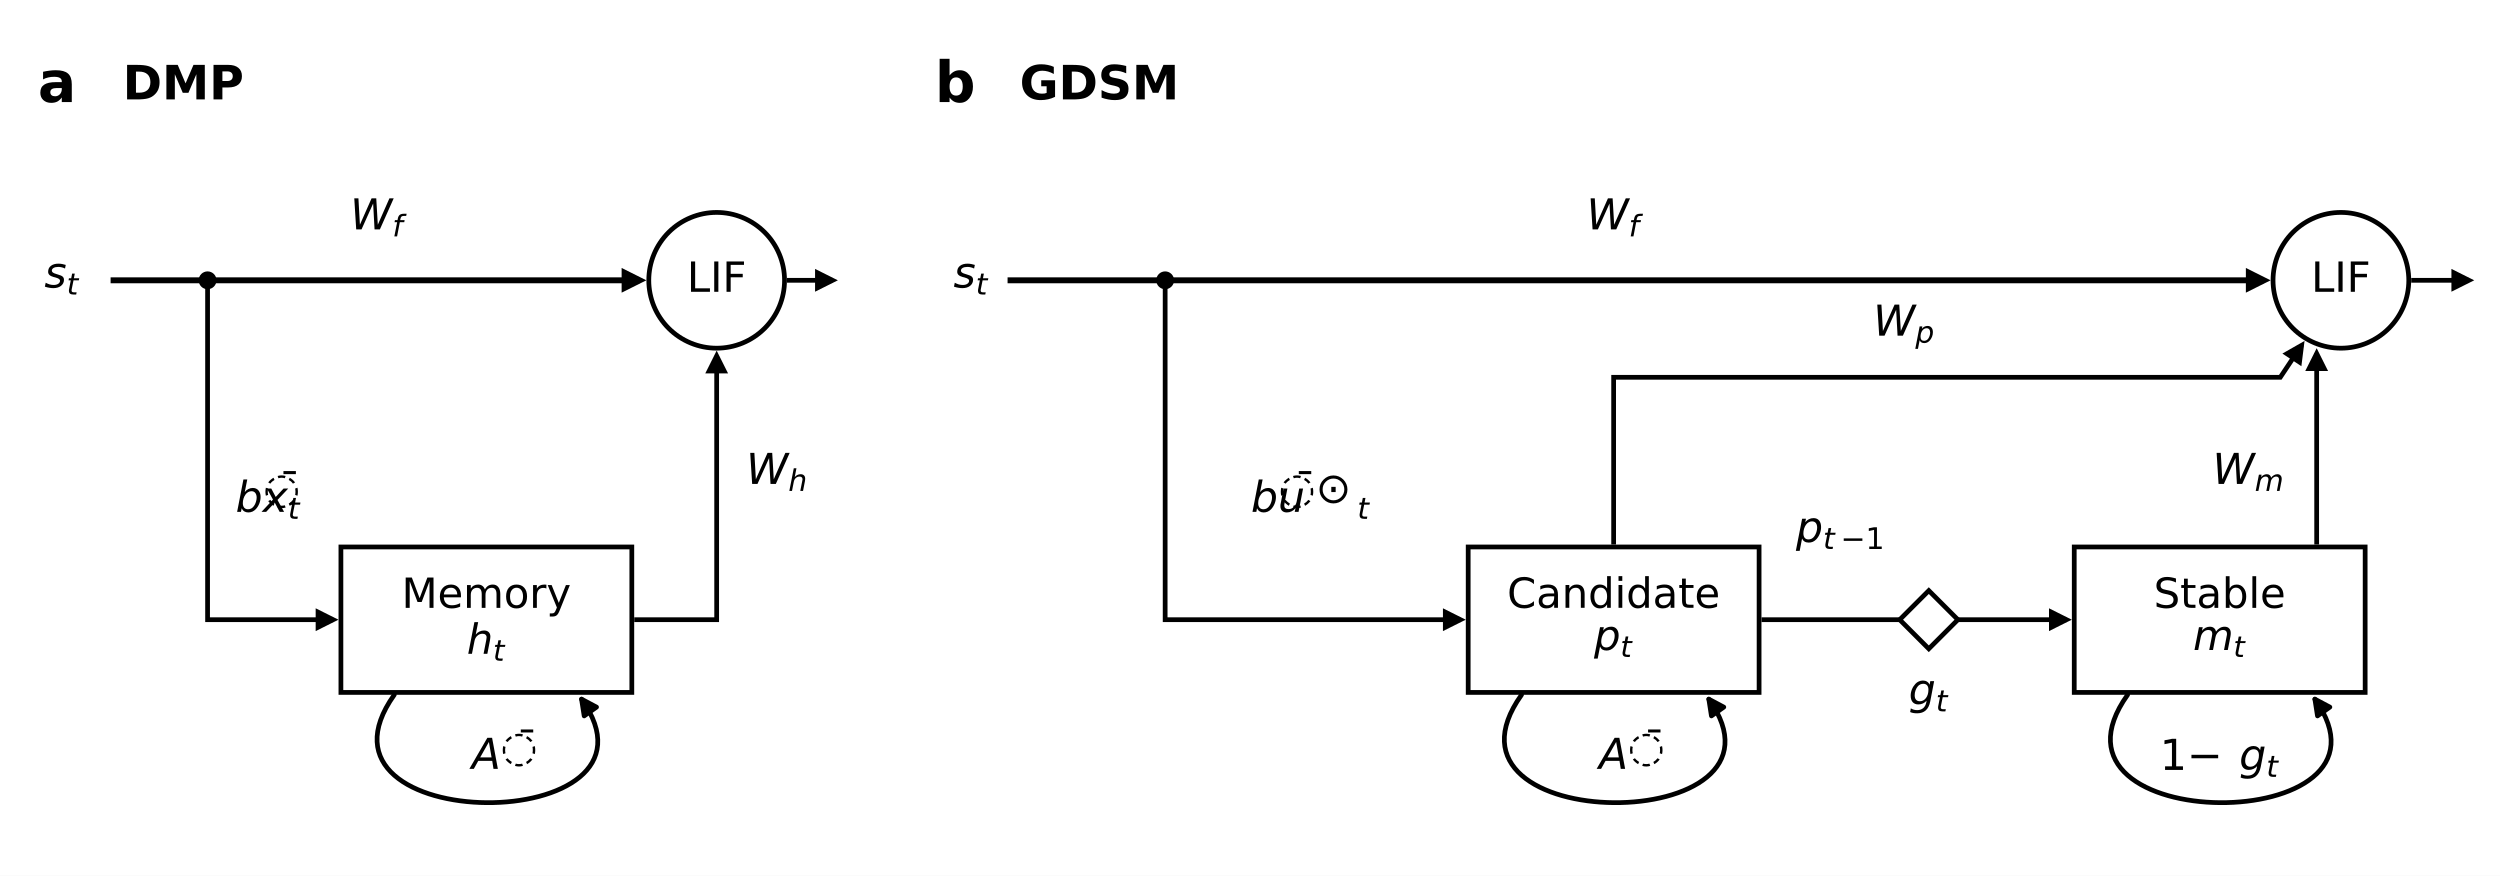
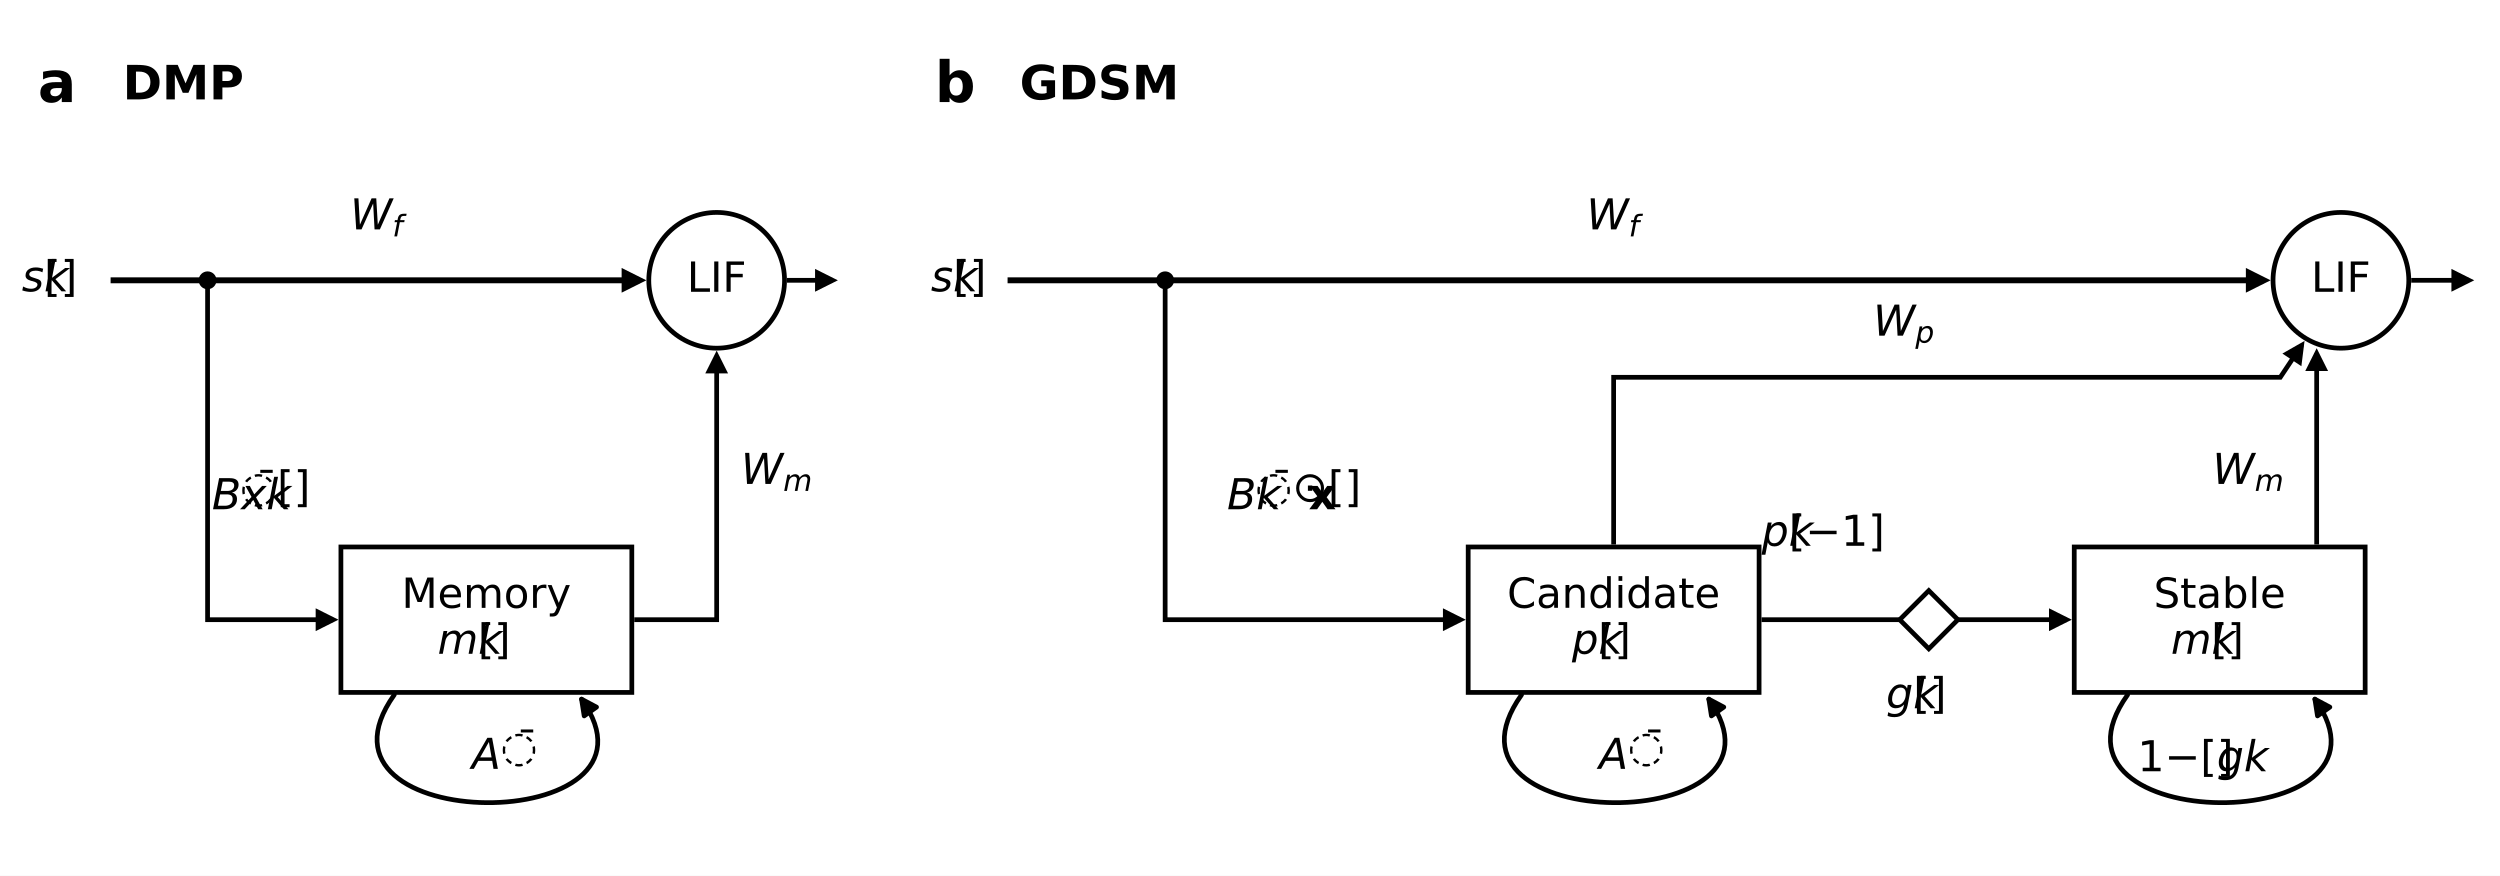
<svg xmlns="http://www.w3.org/2000/svg" width="527.904pt" height="184.927pt" viewBox="0 0 527.904 184.927" version="1.1">
  <defs>
    <style type="text/css">*{stroke-linejoin: round; stroke-linecap: butt}</style>
  </defs>
  <g id="figure_1">
    <g id="patch_1">
      <path d="M 0 184.927 L 527.904 184.927 L 527.904 0 L 0 0 z " style="fill: #ffffff" />
    </g>
    <g id="axes_1">
      <g id="patch_2">
-         <path d="M 23.356 59.19 L 135.09 59.19 " clip-path="url(#p517fbf5b3e)" style="fill: none; stroke: #000000; stroke-width: 1.25; stroke-linejoin: miter" />
-         <path d="M 131.89 57.59 L 135.09 59.19 L 131.89 60.79 z " clip-path="url(#p517fbf5b3e)" style="stroke: #000000; stroke-width: 1.25; stroke-linejoin: miter" />
+         <path d="M 23.356 59.19 L 135.09 59.19 " clip-path="url(#p1cfd142356)" style="fill: none; stroke: #000000; stroke-width: 1.25; stroke-linejoin: miter" />
+         <path d="M 131.89 57.59 L 135.09 59.19 L 131.89 60.79 z " clip-path="url(#p1cfd142356)" style="stroke: #000000; stroke-width: 1.25; stroke-linejoin: miter" />
      </g>
      <g id="patch_3">
-         <path d="M 43.832 59.19 L 43.832 130.856 L 70.357 130.856 " clip-path="url(#p517fbf5b3e)" style="fill: none; stroke: #000000; stroke-linejoin: miter" />
-         <path d="M 67.157 129.256 L 70.357 130.856 L 67.157 132.456 z " clip-path="url(#p517fbf5b3e)" style="stroke: #000000; stroke-linejoin: miter" />
+         <path d="M 43.832 59.19 L 43.832 130.856 L 70.357 130.856 " clip-path="url(#p1cfd142356)" style="fill: none; stroke: #000000; stroke-linejoin: miter" />
+         <path d="M 67.157 129.256 L 70.357 130.856 L 67.157 132.456 z " clip-path="url(#p1cfd142356)" style="stroke: #000000; stroke-linejoin: miter" />
      </g>
      <g id="patch_4">
-         <path d="M 133.928 130.856 L 151.333 130.856 L 151.333 75.153 " clip-path="url(#p517fbf5b3e)" style="fill: none; stroke: #000000; stroke-linejoin: miter" />
-         <path d="M 149.733 78.353 L 151.333 75.153 L 152.933 78.353 z " clip-path="url(#p517fbf5b3e)" style="stroke: #000000; stroke-linejoin: miter" />
+         <path d="M 133.928 130.856 L 151.333 130.856 L 151.333 75.153 " clip-path="url(#p1cfd142356)" style="fill: none; stroke: #000000; stroke-linejoin: miter" />
+         <path d="M 149.733 78.353 L 151.333 75.153 L 152.933 78.353 z " clip-path="url(#p1cfd142356)" style="stroke: #000000; stroke-linejoin: miter" />
      </g>
      <g id="patch_5">
-         <path d="M 166.178 59.19 L 175.81 59.19 " clip-path="url(#p517fbf5b3e)" style="fill: none; stroke: #000000; stroke-linejoin: miter" />
-         <path d="M 172.61 57.59 L 175.81 59.19 L 172.61 60.79 z " clip-path="url(#p517fbf5b3e)" style="stroke: #000000; stroke-linejoin: miter" />
+         <path d="M 166.178 59.19 L 175.81 59.19 " clip-path="url(#p1cfd142356)" style="fill: none; stroke: #000000; stroke-linejoin: miter" />
+         <path d="M 172.61 57.59 L 175.81 59.19 L 172.61 60.79 z " clip-path="url(#p1cfd142356)" style="stroke: #000000; stroke-linejoin: miter" />
      </g>
      <g id="patch_6">
-         <path d="M 212.761 59.19 L 478.067 59.19 " clip-path="url(#p517fbf5b3e)" style="fill: none; stroke: #000000; stroke-width: 1.25; stroke-linejoin: miter" />
-         <path d="M 474.867 57.59 L 478.067 59.19 L 474.867 60.79 z " clip-path="url(#p517fbf5b3e)" style="stroke: #000000; stroke-width: 1.25; stroke-linejoin: miter" />
+         <path d="M 212.761 59.19 L 478.067 59.19 " clip-path="url(#p1cfd142356)" style="fill: none; stroke: #000000; stroke-width: 1.25; stroke-linejoin: miter" />
+         <path d="M 474.867 57.59 L 478.067 59.19 L 474.867 60.79 z " clip-path="url(#p1cfd142356)" style="stroke: #000000; stroke-width: 1.25; stroke-linejoin: miter" />
      </g>
      <g id="patch_7">
-         <path d="M 246.035 59.19 L 246.035 130.856 L 308.394 130.856 " clip-path="url(#p517fbf5b3e)" style="fill: none; stroke: #000000; stroke-linejoin: miter" />
-         <path d="M 305.194 129.256 L 308.394 130.856 L 305.194 132.456 z " clip-path="url(#p517fbf5b3e)" style="stroke: #000000; stroke-linejoin: miter" />
+         <path d="M 246.035 59.19 L 246.035 130.856 L 308.394 130.856 " clip-path="url(#p1cfd142356)" style="fill: none; stroke: #000000; stroke-linejoin: miter" />
+         <path d="M 305.194 129.256 L 308.394 130.856 L 305.194 132.456 z " clip-path="url(#p1cfd142356)" style="stroke: #000000; stroke-linejoin: miter" />
      </g>
      <g id="patch_8">
-         <path d="M 371.964 130.856 L 436.37 130.856 " clip-path="url(#p517fbf5b3e)" style="fill: none; stroke: #000000; stroke-linejoin: miter" />
-         <path d="M 433.17 129.256 L 436.37 130.856 L 433.17 132.456 z " clip-path="url(#p517fbf5b3e)" style="stroke: #000000; stroke-linejoin: miter" />
+         <path d="M 371.964 130.856 L 436.37 130.856 " clip-path="url(#p1cfd142356)" style="fill: none; stroke: #000000; stroke-linejoin: miter" />
+         <path d="M 433.17 129.256 L 436.37 130.856 L 433.17 132.456 z " clip-path="url(#p1cfd142356)" style="stroke: #000000; stroke-linejoin: miter" />
      </g>
      <g id="patch_9">
-         <path d="M 340.738 114.987 L 340.738 79.666 L 481.512 79.666 L 486.011 72.918 " clip-path="url(#p517fbf5b3e)" style="fill: none; stroke: #000000; stroke-linejoin: miter" />
-         <path d="M 482.905 74.693 L 486.011 72.918 L 485.567 76.468 z " clip-path="url(#p517fbf5b3e)" style="stroke: #000000; stroke-linejoin: miter" />
+         <path d="M 340.738 114.987 L 340.738 79.666 L 481.512 79.666 L 486.011 72.918 " clip-path="url(#p1cfd142356)" style="fill: none; stroke: #000000; stroke-linejoin: miter" />
+         <path d="M 482.905 74.693 L 486.011 72.918 L 485.567 76.468 z " clip-path="url(#p1cfd142356)" style="stroke: #000000; stroke-linejoin: miter" />
      </g>
      <g id="patch_10">
-         <path d="M 489.191 114.987 L 489.191 74.641 " clip-path="url(#p517fbf5b3e)" style="fill: none; stroke: #000000; stroke-linejoin: miter" />
-         <path d="M 487.591 77.841 L 489.191 74.641 L 490.791 77.841 z " clip-path="url(#p517fbf5b3e)" style="stroke: #000000; stroke-linejoin: miter" />
+         <path d="M 489.191 114.987 L 489.191 74.641 " clip-path="url(#p1cfd142356)" style="fill: none; stroke: #000000; stroke-linejoin: miter" />
+         <path d="M 487.591 77.841 L 489.191 74.641 L 490.791 77.841 z " clip-path="url(#p1cfd142356)" style="stroke: #000000; stroke-linejoin: miter" />
      </g>
      <g id="patch_11">
-         <path d="M 509.155 59.19 L 521.346 59.19 " clip-path="url(#p517fbf5b3e)" style="fill: none; stroke: #000000; stroke-linejoin: miter" />
-         <path d="M 518.146 57.59 L 521.346 59.19 L 518.146 60.79 z " clip-path="url(#p517fbf5b3e)" style="stroke: #000000; stroke-linejoin: miter" />
+         <path d="M 509.155 59.19 L 521.346 59.19 " clip-path="url(#p1cfd142356)" style="fill: none; stroke: #000000; stroke-linejoin: miter" />
+         <path d="M 518.146 57.59 L 521.346 59.19 L 518.146 60.79 z " clip-path="url(#p1cfd142356)" style="stroke: #000000; stroke-linejoin: miter" />
      </g>
      <g id="patch_12">
-         <path d="M 83.249 146.726 C 61.749 176.928 143.654 176.928 122.802 147.636 " clip-path="url(#p517fbf5b3e)" style="fill: none; stroke: #000000; stroke-linecap: round" />
-         <path d="M 123.355 151.171 L 122.802 147.636 L 125.962 149.315 z " clip-path="url(#p517fbf5b3e)" style="stroke: #000000; stroke-linecap: round" />
+         <path d="M 83.249 146.726 C 61.749 176.928 143.654 176.928 122.802 147.636 " clip-path="url(#p1cfd142356)" style="fill: none; stroke: #000000; stroke-linecap: round" />
+         <path d="M 123.355 151.171 L 122.802 147.636 L 125.962 149.315 z " clip-path="url(#p1cfd142356)" style="stroke: #000000; stroke-linecap: round" />
      </g>
      <g id="patch_13">
-         <path d="M 321.285 146.726 C 299.785 176.928 381.69 176.928 360.839 147.636 " clip-path="url(#p517fbf5b3e)" style="fill: none; stroke: #000000; stroke-linecap: round" />
-         <path d="M 361.391 151.171 L 360.839 147.636 L 363.998 149.315 z " clip-path="url(#p517fbf5b3e)" style="stroke: #000000; stroke-linecap: round" />
+         <path d="M 321.285 146.726 C 299.785 176.928 381.69 176.928 360.839 147.636 " clip-path="url(#p1cfd142356)" style="fill: none; stroke: #000000; stroke-linecap: round" />
+         <path d="M 361.391 151.171 L 360.839 147.636 L 363.998 149.315 z " clip-path="url(#p1cfd142356)" style="stroke: #000000; stroke-linecap: round" />
      </g>
      <g id="patch_14">
-         <path d="M 449.262 146.726 C 427.762 176.928 509.667 176.928 488.815 147.636 " clip-path="url(#p517fbf5b3e)" style="fill: none; stroke: #000000; stroke-linecap: round" />
-         <path d="M 489.367 151.171 L 488.815 147.636 L 491.974 149.315 z " clip-path="url(#p517fbf5b3e)" style="stroke: #000000; stroke-linecap: round" />
+         <path d="M 449.262 146.726 C 427.762 176.928 509.667 176.928 488.815 147.636 " clip-path="url(#p1cfd142356)" style="fill: none; stroke: #000000; stroke-linecap: round" />
+         <path d="M 489.367 151.171 L 488.815 147.636 L 491.974 149.315 z " clip-path="url(#p1cfd142356)" style="stroke: #000000; stroke-linecap: round" />
      </g>
      <g id="patch_15">
-         <path d="M 43.832 60.572 C 44.199 60.572 44.551 60.426 44.81 60.167 C 45.069 59.908 45.215 59.556 45.215 59.19 C 45.215 58.823 45.069 58.472 44.81 58.212 C 44.551 57.953 44.199 57.808 43.832 57.808 C 43.466 57.808 43.114 57.953 42.855 58.212 C 42.596 58.472 42.45 58.823 42.45 59.19 C 42.45 59.556 42.596 59.908 42.855 60.167 C 43.114 60.426 43.466 60.572 43.832 60.572 z " clip-path="url(#p517fbf5b3e)" style="stroke: #000000; stroke-linejoin: miter" />
+         <path d="M 43.832 60.572 C 44.199 60.572 44.551 60.426 44.81 60.167 C 45.069 59.908 45.215 59.556 45.215 59.19 C 45.215 58.823 45.069 58.472 44.81 58.212 C 44.551 57.953 44.199 57.808 43.832 57.808 C 43.466 57.808 43.114 57.953 42.855 58.212 C 42.596 58.472 42.45 58.823 42.45 59.19 C 42.45 59.556 42.596 59.908 42.855 60.167 C 43.114 60.426 43.466 60.572 43.832 60.572 z " clip-path="url(#p1cfd142356)" style="stroke: #000000; stroke-linejoin: miter" />
      </g>
      <g id="patch_16">
-         <path d="M 246.035 60.572 C 246.402 60.572 246.753 60.426 247.013 60.167 C 247.272 59.908 247.417 59.556 247.417 59.19 C 247.417 58.823 247.272 58.472 247.013 58.212 C 246.753 57.953 246.402 57.808 246.035 57.808 C 245.669 57.808 245.317 57.953 245.058 58.212 C 244.799 58.472 244.653 58.823 244.653 59.19 C 244.653 59.556 244.799 59.908 245.058 60.167 C 245.317 60.426 245.669 60.572 246.035 60.572 z " clip-path="url(#p517fbf5b3e)" style="stroke: #000000; stroke-linejoin: miter" />
+         <path d="M 246.035 60.572 C 246.402 60.572 246.753 60.426 247.013 60.167 C 247.272 59.908 247.417 59.556 247.417 59.19 C 247.417 58.823 247.272 58.472 247.013 58.212 C 246.753 57.953 246.402 57.808 246.035 57.808 C 245.669 57.808 245.317 57.953 245.058 58.212 C 244.799 58.472 244.653 58.823 244.653 59.19 C 244.653 59.556 244.799 59.908 245.058 60.167 C 245.317 60.426 245.669 60.572 246.035 60.572 z " clip-path="url(#p1cfd142356)" style="stroke: #000000; stroke-linejoin: miter" />
      </g>
      <g id="patch_17">
-         <path d="M 71.987 146.214 L 133.416 146.214 L 133.416 115.499 L 71.987 115.499 z " clip-path="url(#p517fbf5b3e)" style="fill: #ffffff; stroke: #000000; stroke-linejoin: miter" />
+         <path d="M 71.987 146.214 L 133.416 146.214 L 133.416 115.499 L 71.987 115.499 z " clip-path="url(#p1cfd142356)" style="fill: #ffffff; stroke: #000000; stroke-linejoin: miter" />
      </g>
      <g id="patch_18">
-         <path d="M 310.024 146.214 L 371.452 146.214 L 371.452 115.499 L 310.024 115.499 z " clip-path="url(#p517fbf5b3e)" style="fill: #ffffff; stroke: #000000; stroke-linejoin: miter" />
+         <path d="M 310.024 146.214 L 371.452 146.214 L 371.452 115.499 L 310.024 115.499 z " clip-path="url(#p1cfd142356)" style="fill: #ffffff; stroke: #000000; stroke-linejoin: miter" />
      </g>
      <g id="patch_19">
-         <path d="M 438 146.214 L 499.429 146.214 L 499.429 115.499 L 438 115.499 z " clip-path="url(#p517fbf5b3e)" style="fill: #ffffff; stroke: #000000; stroke-linejoin: miter" />
+         <path d="M 438 146.214 L 499.429 146.214 L 499.429 115.499 L 438 115.499 z " clip-path="url(#p1cfd142356)" style="fill: #ffffff; stroke: #000000; stroke-linejoin: miter" />
      </g>
      <g id="patch_20">
-         <path d="M 151.333 73.523 C 155.134 73.523 158.78 72.013 161.468 69.325 C 164.156 66.637 165.666 62.991 165.666 59.19 C 165.666 55.388 164.156 51.742 161.468 49.054 C 158.78 46.367 155.134 44.856 151.333 44.856 C 147.531 44.856 143.885 46.367 141.197 49.054 C 138.51 51.742 136.999 55.388 136.999 59.19 C 136.999 62.991 138.51 66.637 141.197 69.325 C 143.885 72.013 147.531 73.523 151.333 73.523 z " clip-path="url(#p517fbf5b3e)" style="fill: #ffffff; stroke: #000000; stroke-linejoin: miter" />
+         <path d="M 151.333 73.523 C 155.134 73.523 158.78 72.013 161.468 69.325 C 164.156 66.637 165.666 62.991 165.666 59.19 C 165.666 55.388 164.156 51.742 161.468 49.054 C 158.78 46.367 155.134 44.856 151.333 44.856 C 147.531 44.856 143.885 46.367 141.197 49.054 C 138.51 51.742 136.999 55.388 136.999 59.19 C 136.999 62.991 138.51 66.637 141.197 69.325 C 143.885 72.013 147.531 73.523 151.333 73.523 z " clip-path="url(#p1cfd142356)" style="fill: #ffffff; stroke: #000000; stroke-linejoin: miter" />
      </g>
      <g id="patch_21">
-         <path d="M 494.31 73.523 C 498.111 73.523 501.757 72.013 504.445 69.325 C 507.133 66.637 508.643 62.991 508.643 59.19 C 508.643 55.388 507.133 51.742 504.445 49.054 C 501.757 46.367 498.111 44.856 494.31 44.856 C 490.508 44.856 486.862 46.367 484.174 49.054 C 481.487 51.742 479.976 55.388 479.976 59.19 C 479.976 62.991 481.487 66.637 484.174 69.325 C 486.862 72.013 490.508 73.523 494.31 73.523 z " clip-path="url(#p517fbf5b3e)" style="fill: #ffffff; stroke: #000000; stroke-linejoin: miter" />
+         <path d="M 494.31 73.523 C 498.111 73.523 501.757 72.013 504.445 69.325 C 507.133 66.637 508.643 62.991 508.643 59.19 C 508.643 55.388 507.133 51.742 504.445 49.054 C 501.757 46.367 498.111 44.856 494.31 44.856 C 490.508 44.856 486.862 46.367 484.174 49.054 C 481.487 51.742 479.976 55.388 479.976 59.19 C 479.976 62.991 481.487 66.637 484.174 69.325 C 486.862 72.013 490.508 73.523 494.31 73.523 z " clip-path="url(#p1cfd142356)" style="fill: #ffffff; stroke: #000000; stroke-linejoin: miter" />
      </g>
      <g id="patch_22">
-         <path d="M 401.143 130.856 L 407.286 124.714 L 413.429 130.856 L 407.286 136.999 z " clip-path="url(#p517fbf5b3e)" style="fill: #ffffff; stroke: #000000; stroke-linejoin: miter" />
+         <path d="M 401.143 130.856 L 407.286 124.714 L 413.429 130.856 L 407.286 136.999 z " clip-path="url(#p1cfd142356)" style="fill: #ffffff; stroke: #000000; stroke-linejoin: miter" />
      </g>
      <g id="text_1">
        <text style="font: 700 12px 'DejaVu Sans'; text-anchor: start" x="7.999" y="21.548" transform="rotate(-0 7.999059 21.54843)">a</text>
      </g>
      <g id="text_2">
        <text style="font: 700 10px 'DejaVu Sans'; text-anchor: start" x="25.916" y="20.997" transform="rotate(-0 25.91577 20.99655)">DMP</text>
      </g>
      <g id="text_3">
        <text style="font: 700 12px 'DejaVu Sans'; text-anchor: start" x="197.404" y="21.548" transform="rotate(-0 197.4042 21.54843)">b</text>
      </g>
      <g id="text_4">
        <text style="font: 700 10px 'DejaVu Sans'; text-anchor: start" x="215.321" y="20.997" transform="rotate(-0 215.3209 20.99655)">GDSM</text>
      </g>
      <g id="text_5">
        <text style="font: 8.8px 'DejaVu Sans'" transform="translate(84.80671 128.3577)">Memory</text>
-         <g transform="translate(98.56565 138.2118)">
-           <text>
-             <tspan style="font: oblique 8.8px 'DejaVu Sans'" x="0" y="-0.156">h</tspan>
-             <tspan style="font: oblique 6.16px 'DejaVu Sans'" x="5.546" y="1.32">t</tspan>
+         <g transform="translate(92.40565 138.2118)">
+           <text>
+             <tspan style="font: oblique 8.8px 'DejaVu Sans'" x="0 11.937" y="-0.156">mk</tspan>
+             <tspan style="font: 8.8px 'DejaVu Sans'" x="8.524 17.004" y="-0.156">[]</tspan>
          </text>
        </g>
      </g>
      <g id="text_6">
-         <text style="font: 8.8px 'DejaVu Sans'" transform="translate(318.2429 128.3487)">Candidate</text>
-         <g transform="translate(336.6019 138.2028)">
-           <text>
-             <tspan style="font: oblique 8.8px 'DejaVu Sans'" x="0" y="-0.953">p</tspan>
-             <tspan style="font: oblique 6.16px 'DejaVu Sans'" x="5.554" y="0.523">t</tspan>
+         <text style="font: 8.8px 'DejaVu Sans'" transform="translate(318.2429 128.3479)">Candidate</text>
+         <g transform="translate(331.9379 138.2036)">
+           <text>
+             <tspan style="font: oblique 8.8px 'DejaVu Sans'" x="0 8.968" y="-0.156">pk</tspan>
+             <tspan style="font: 8.8px 'DejaVu Sans'" x="5.554 14.035" y="-0.156">[]</tspan>
          </text>
        </g>
      </g>
      <g id="text_7">
        <text style="font: 8.8px 'DejaVu Sans'" transform="translate(454.7767 128.3577)">Stable</text>
-         <g transform="translate(463.0824 138.2118)">
-           <text>
-             <tspan style="font: oblique 8.8px 'DejaVu Sans'" x="0" y="-0.953">m</tspan>
-             <tspan style="font: oblique 6.16px 'DejaVu Sans'" x="8.524" y="0.523">t</tspan>
+         <g transform="translate(458.4184 138.2118)">
+           <text>
+             <tspan style="font: oblique 8.8px 'DejaVu Sans'" x="0 11.937" y="-0.156">mk</tspan>
+             <tspan style="font: 8.8px 'DejaVu Sans'" x="8.524 17.004" y="-0.156">[]</tspan>
          </text>
        </g>
      </g>
      <g id="text_8">
        <text style="font: 8.8px 'DejaVu Sans'; text-anchor: middle" x="151.333" y="61.618" transform="rotate(-0 151.3327 61.6179)">LIF</text>
      </g>
      <g id="text_9">
        <text style="font: 8.8px 'DejaVu Sans'; text-anchor: middle" x="494.31" y="61.618" transform="rotate(-0 494.3096 61.6179)">LIF</text>
      </g>
      <g id="text_10">
-         <g transform="translate(9.383118 61.67309)">
-           <text>
-             <tspan style="font: oblique 9px 'DejaVu Sans'" x="0" y="-0.953">s</tspan>
-             <tspan style="font: oblique 6.3px 'DejaVu Sans'" x="4.689" y="0.523">t</tspan>
+         <g transform="translate(4.613118 61.67309)">
+           <text>
+             <tspan style="font: oblique 9px 'DejaVu Sans'" x="0 8.2" y="-0.156">sk</tspan>
+             <tspan style="font: 9px 'DejaVu Sans'" x="4.689 13.412" y="-0.156">[]</tspan>
          </text>
        </g>
      </g>
      <g id="text_11">
        <g transform="translate(73.95088 48.87544)">
          <text>
            <tspan style="font: oblique 9px 'DejaVu Sans'" x="0" y="-0.438">W</tspan>
            <tspan style="font: oblique 6.3px 'DejaVu Sans'" x="8.899" y="1.039">f</tspan>
          </text>
        </g>
      </g>
      <g id="text_12">
-         <g transform="translate(49.74512 108.4745)">
-           <text>
-             <tspan style="font: 9px 'DejaVu Sans'" x="5.801" y="-2.297">̄</tspan>
-             <tspan style="font: oblique 9px 'DejaVu Sans'" x="0 5.713" y="-0.391">bx</tspan>
-             <tspan style="font: oblique 6.3px 'DejaVu Sans'" x="11.039" y="1.086">t</tspan>
+         <g transform="translate(44.75012 108.2045)">
+           <text>
+             <tspan style="font: 9px 'DejaVu Sans'" x="5.906 11.5 20.224" y="-2.297 -0.672 -0.672">̄[]</tspan>
+             <tspan style="font: oblique 9px 'DejaVu Sans'" x="0 6.174 15.012" y="-0.672">Bxk</tspan>
          </text>
        </g>
      </g>
      <g id="text_13">
        <g transform="translate(99.59665 163.0304)">
          <text>
            <tspan style="font: 9px 'DejaVu Sans'" x="6.066" y="-2.297">̄</tspan>
            <tspan style="font: oblique 9px 'DejaVu Sans'" x="0" y="-0.672">A</tspan>
          </text>
        </g>
      </g>
      <g id="text_14">
-         <g transform="translate(157.5604 102.6256)">
-           <text>
-             <tspan style="font: oblique 9px 'DejaVu Sans'" x="0" y="-0.438">W</tspan>
-             <tspan style="font: oblique 6.3px 'DejaVu Sans'" x="8.899" y="1.039">h</tspan>
+         <g transform="translate(156.4804 102.6256)">
+           <text>
+             <tspan style="font: oblique 9px 'DejaVu Sans'" x="0" y="-0.438">W</tspan>
+             <tspan style="font: oblique 6.3px 'DejaVu Sans'" x="8.899" y="1.039">m</tspan>
          </text>
        </g>
      </g>
      <g id="text_15">
-         <g transform="translate(201.3478 61.67309)">
-           <text>
-             <tspan style="font: oblique 9px 'DejaVu Sans'" x="0" y="-0.953">s</tspan>
-             <tspan style="font: oblique 6.3px 'DejaVu Sans'" x="4.689" y="0.523">t</tspan>
+         <g transform="translate(196.5778 61.67309)">
+           <text>
+             <tspan style="font: oblique 9px 'DejaVu Sans'" x="0 8.2" y="-0.156">sk</tspan>
+             <tspan style="font: 9px 'DejaVu Sans'" x="4.689 13.412" y="-0.156">[]</tspan>
          </text>
        </g>
      </g>
      <g id="text_16">
        <g transform="translate(335.0229 48.87544)">
          <text>
            <tspan style="font: oblique 9px 'DejaVu Sans'" x="0" y="-0.438">W</tspan>
            <tspan style="font: oblique 6.3px 'DejaVu Sans'" x="8.899" y="1.039">f</tspan>
          </text>
        </g>
      </g>
      <g id="text_17">
-         <g transform="translate(264.1496 108.4745)">
-           <text>
-             <tspan style="font: 9px 'DejaVu Sans'" x="5.801 7.466" y="-2.297 -0.391">̄⊙</tspan>
-             <tspan style="font: oblique 9px 'DejaVu Sans'" x="0 16.761" y="-0.391">bu</tspan>
-             <tspan style="font: oblique 6.3px 'DejaVu Sans'" x="22.465" y="1.086">t</tspan>
+         <g transform="translate(259.1096 108.2045)">
+           <text>
+             <tspan style="font: 9px 'DejaVu Sans'" x="5.906 7.928 23.027 31.75" y="-2.297 -0.672 -0.672 -0.672">̄⊙[]</tspan>
+             <tspan style="font: oblique 9px 'DejaVu Sans'" x="0 26.539" y="-0.672">Bk</tspan>
+             <tspan style="font: 700 9px 'DejaVu Sans'" x="17.222" y="-0.672">x</tspan>
          </text>
        </g>
      </g>
      <g id="text_18">
-         <g transform="translate(379.2439 115.4049)">
-           <text>
-             <tspan style="font: oblique 9px 'DejaVu Sans'" x="0" y="-0.953">p</tspan>
-             <tspan style="font: oblique 6.3px 'DejaVu Sans'" x="5.713" y="0.523">t</tspan>
-             <tspan style="font: 6.3px 'DejaVu Sans'" x="9.41 15.917" y="0.523">−1</tspan>
+         <g transform="translate(371.9989 115.4148)">
+           <text>
+             <tspan style="font: oblique 9px 'DejaVu Sans'" x="0 9.224" y="-0.156">pk</tspan>
+             <tspan style="font: 9px 'DejaVu Sans'" x="5.713 16.189 25.484 31.21" y="-0.156">[−1]</tspan>
          </text>
        </g>
      </g>
      <g id="text_19">
        <g transform="translate(337.6329 163.0304)">
          <text>
            <tspan style="font: 9px 'DejaVu Sans'" x="6.066" y="-2.297">̄</tspan>
            <tspan style="font: oblique 9px 'DejaVu Sans'" x="0" y="-0.672">A</tspan>
          </text>
        </g>
      </g>
      <g id="text_20">
-         <g transform="translate(456.0694 163.0122)">
-           <text>
-             <tspan style="font: 9px 'DejaVu Sans'" x="0 7.479" y="-0.438">1−</tspan>
-             <tspan style="font: oblique 9px 'DejaVu Sans'" x="16.774" y="-0.438">g</tspan>
-             <tspan style="font: oblique 6.3px 'DejaVu Sans'" x="22.487" y="1.039">t</tspan>
+         <g transform="translate(451.3444 163.022)">
+           <text>
+             <tspan style="font: 9px 'DejaVu Sans'" x="0 7.479 22.487 31.21" y="-0.156">1−[]</tspan>
+             <tspan style="font: oblique 9px 'DejaVu Sans'" x="16.774 25.998" y="-0.156">gk</tspan>
          </text>
        </g>
      </g>
      <g id="text_21">
        <g transform="translate(395.5516 71.31776)">
          <text>
            <tspan style="font: oblique 9px 'DejaVu Sans'" x="0" y="-0.438">W</tspan>
            <tspan style="font: oblique 6.3px 'DejaVu Sans'" x="8.899" y="1.039">p</tspan>
          </text>
        </g>
      </g>
      <g id="text_22">
        <g transform="translate(467.2072 102.6256)">
          <text>
            <tspan style="font: oblique 9px 'DejaVu Sans'" x="0" y="-0.438">W</tspan>
            <tspan style="font: oblique 6.3px 'DejaVu Sans'" x="8.899" y="1.039">m</tspan>
          </text>
        </g>
      </g>
      <g id="text_23">
-         <g transform="translate(403.0556 149.7026)">
-           <text>
-             <tspan style="font: oblique 9px 'DejaVu Sans'" x="0" y="-0.953">g</tspan>
-             <tspan style="font: oblique 6.3px 'DejaVu Sans'" x="5.713" y="0.523">t</tspan>
+         <g transform="translate(398.2856 149.7125)">
+           <text>
+             <tspan style="font: oblique 9px 'DejaVu Sans'" x="0 9.224" y="-0.156">gk</tspan>
+             <tspan style="font: 9px 'DejaVu Sans'" x="5.713 14.436" y="-0.156">[]</tspan>
          </text>
        </g>
      </g>
    </g>
  </g>
  <defs>
-     <clipPath id="p517fbf5b3e">
+     <clipPath id="p1cfd142356">
      <rect x="2.88" y="2.88" width="522.144" height="179.167" />
    </clipPath>
  </defs>
</svg>
